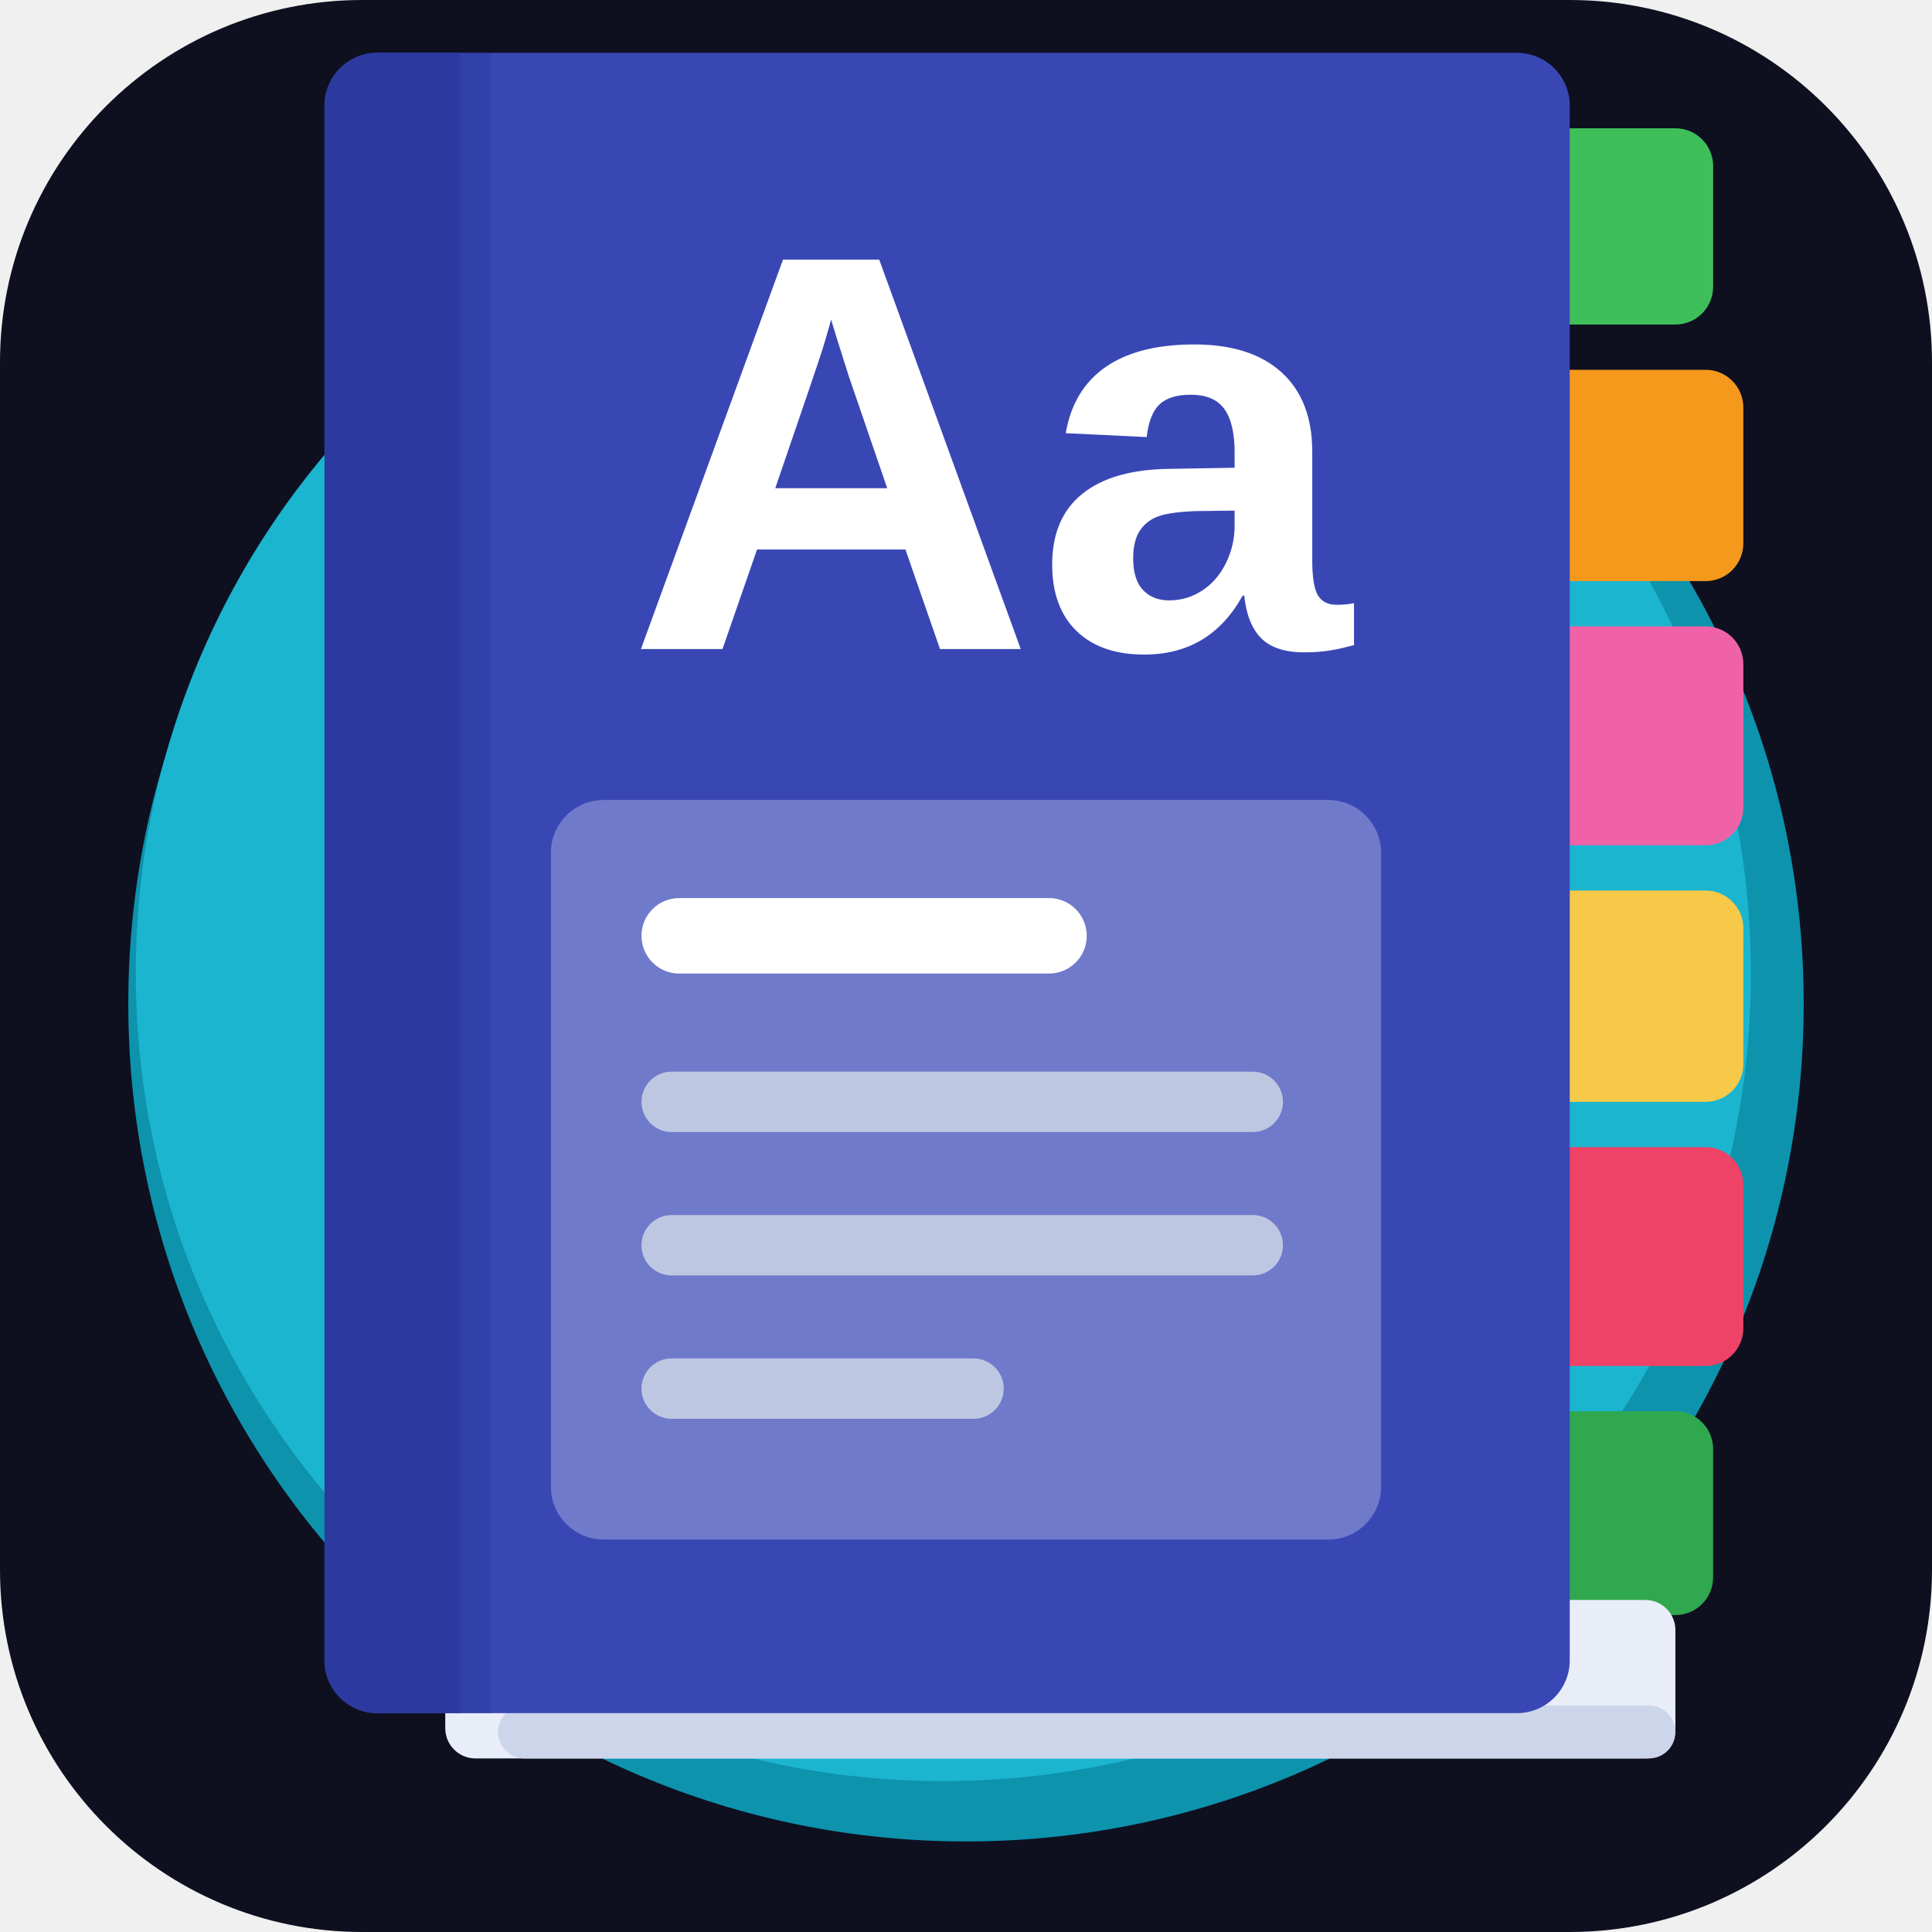
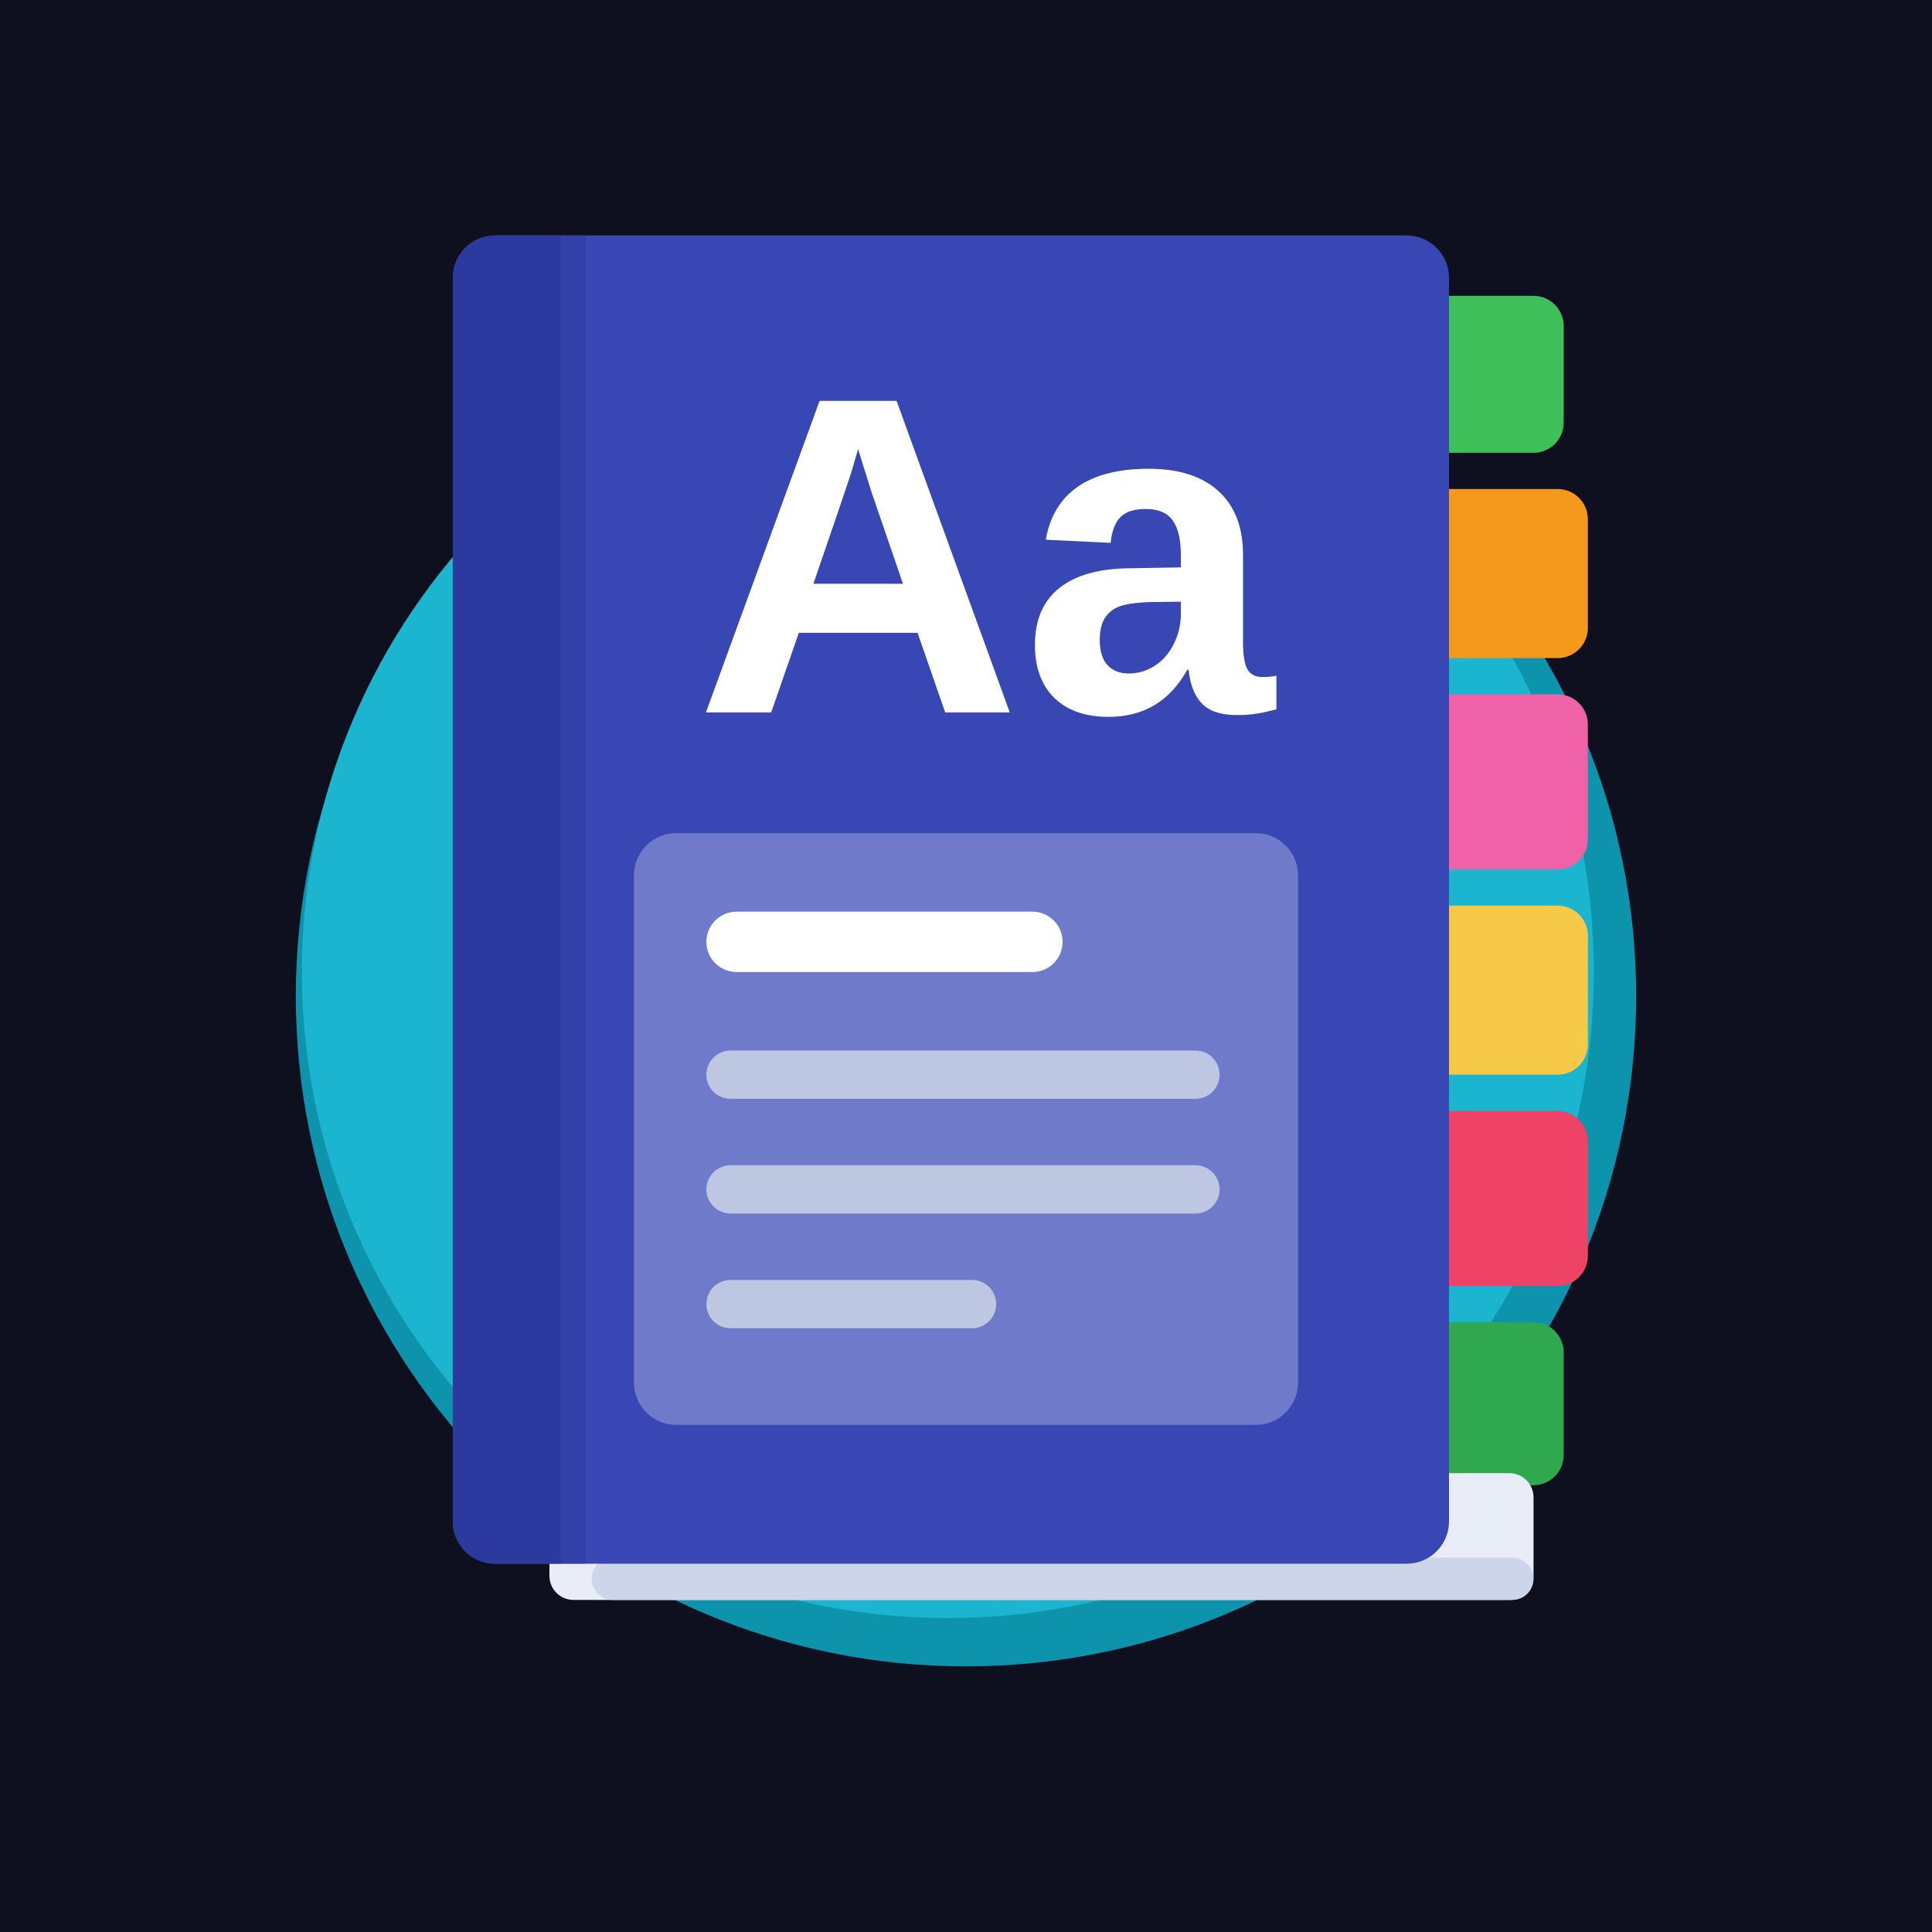
<svg xmlns="http://www.w3.org/2000/svg" viewBox="0 0 512 512">
-   <rect width="512" height="512" rx="96" fill="#0e1020" />
-   <circle cx="256" cy="266" r="222" fill="#0e93ad" />
-   <circle cx="250" cy="258" r="214" fill="#1cb5cf" />
-   <rect x="392" y="34" width="62" height="52" rx="10" fill="#3fbf5a" />
-   <rect x="392" y="98" width="70" height="56" rx="10" fill="#f5991c" />
-   <rect x="392" y="166" width="70" height="58" rx="10" fill="#f062a8" />
-   <rect x="392" y="236" width="70" height="56" rx="10" fill="#f7c948" />
-   <rect x="392" y="304" width="70" height="58" rx="10" fill="#ee4266" />
-   <rect x="392" y="374" width="62" height="54" rx="10" fill="#2fa84f" />
-   <rect x="118" y="424" width="326" height="42" rx="8" fill="#e9edf8" />
-   <rect x="132" y="452" width="312" height="14" rx="7" fill="#cdd5ea" />
-   <rect x="86" y="14" width="330" height="440" rx="14" fill="#3947b5" />
-   <path d="M86 28 a14 14 0 0 1 14 -14 h22 v440 h-22 a14 14 0 0 1 -14 -14 z" fill="#2c3aa0" />
-   <rect x="122" y="14" width="8" height="440" fill="#2c3aa0" opacity="0.55" />
-   <text x="262" y="172" font-family="Arial, Helvetica, sans-serif" font-size="150" font-weight="bold" fill="#ffffff" text-anchor="middle">Aa</text>
-   <rect x="146" y="212" width="220" height="196" rx="14" fill="#ffffff" opacity="0.28" />
-   <rect x="170" y="238" width="118" height="20" rx="10" fill="#ffffff" />
-   <rect x="170" y="284" width="170" height="16" rx="8" fill="#c6cfe4" opacity="0.9" />
-   <rect x="170" y="322" width="170" height="16" rx="8" fill="#c6cfe4" opacity="0.9" />
-   <rect x="170" y="360" width="96" height="16" rx="8" fill="#c6cfe4" opacity="0.9" />
+   <rect width="512" height="512" fill="#0e1020" />
+   <g transform="translate(51.2,51.2) scale(0.8)">
+     <rect width="512" height="512" rx="96" fill="#0e1020" />
+     <circle cx="256" cy="266" r="222" fill="#0e93ad" />
+     <circle cx="250" cy="258" r="214" fill="#1cb5cf" />
+     <rect x="392" y="34" width="62" height="52" rx="10" fill="#3fbf5a" />
+     <rect x="392" y="98" width="70" height="56" rx="10" fill="#f5991c" />
+     <rect x="392" y="166" width="70" height="58" rx="10" fill="#f062a8" />
+     <rect x="392" y="236" width="70" height="56" rx="10" fill="#f7c948" />
+     <rect x="392" y="304" width="70" height="58" rx="10" fill="#ee4266" />
+     <rect x="392" y="374" width="62" height="54" rx="10" fill="#2fa84f" />
+     <rect x="118" y="424" width="326" height="42" rx="8" fill="#e9edf8" />
+     <rect x="132" y="452" width="312" height="14" rx="7" fill="#cdd5ea" />
+     <rect x="86" y="14" width="330" height="440" rx="14" fill="#3947b5" />
+     <path d="M86 28 a14 14 0 0 1 14 -14 h22 v440 h-22 a14 14 0 0 1 -14 -14 z" fill="#2c3aa0" />
+     <rect x="122" y="14" width="8" height="440" fill="#2c3aa0" opacity="0.55" />
+     <text x="262" y="172" font-family="Arial, Helvetica, sans-serif" font-size="150" font-weight="bold" fill="#ffffff" text-anchor="middle">Aa</text>
+     <rect x="146" y="212" width="220" height="196" rx="14" fill="#ffffff" opacity="0.28" />
+     <rect x="170" y="238" width="118" height="20" rx="10" fill="#ffffff" />
+     <rect x="170" y="284" width="170" height="16" rx="8" fill="#c6cfe4" opacity="0.9" />
+     <rect x="170" y="322" width="170" height="16" rx="8" fill="#c6cfe4" opacity="0.9" />
+     <rect x="170" y="360" width="96" height="16" rx="8" fill="#c6cfe4" opacity="0.9" />
+   </g>
</svg>
